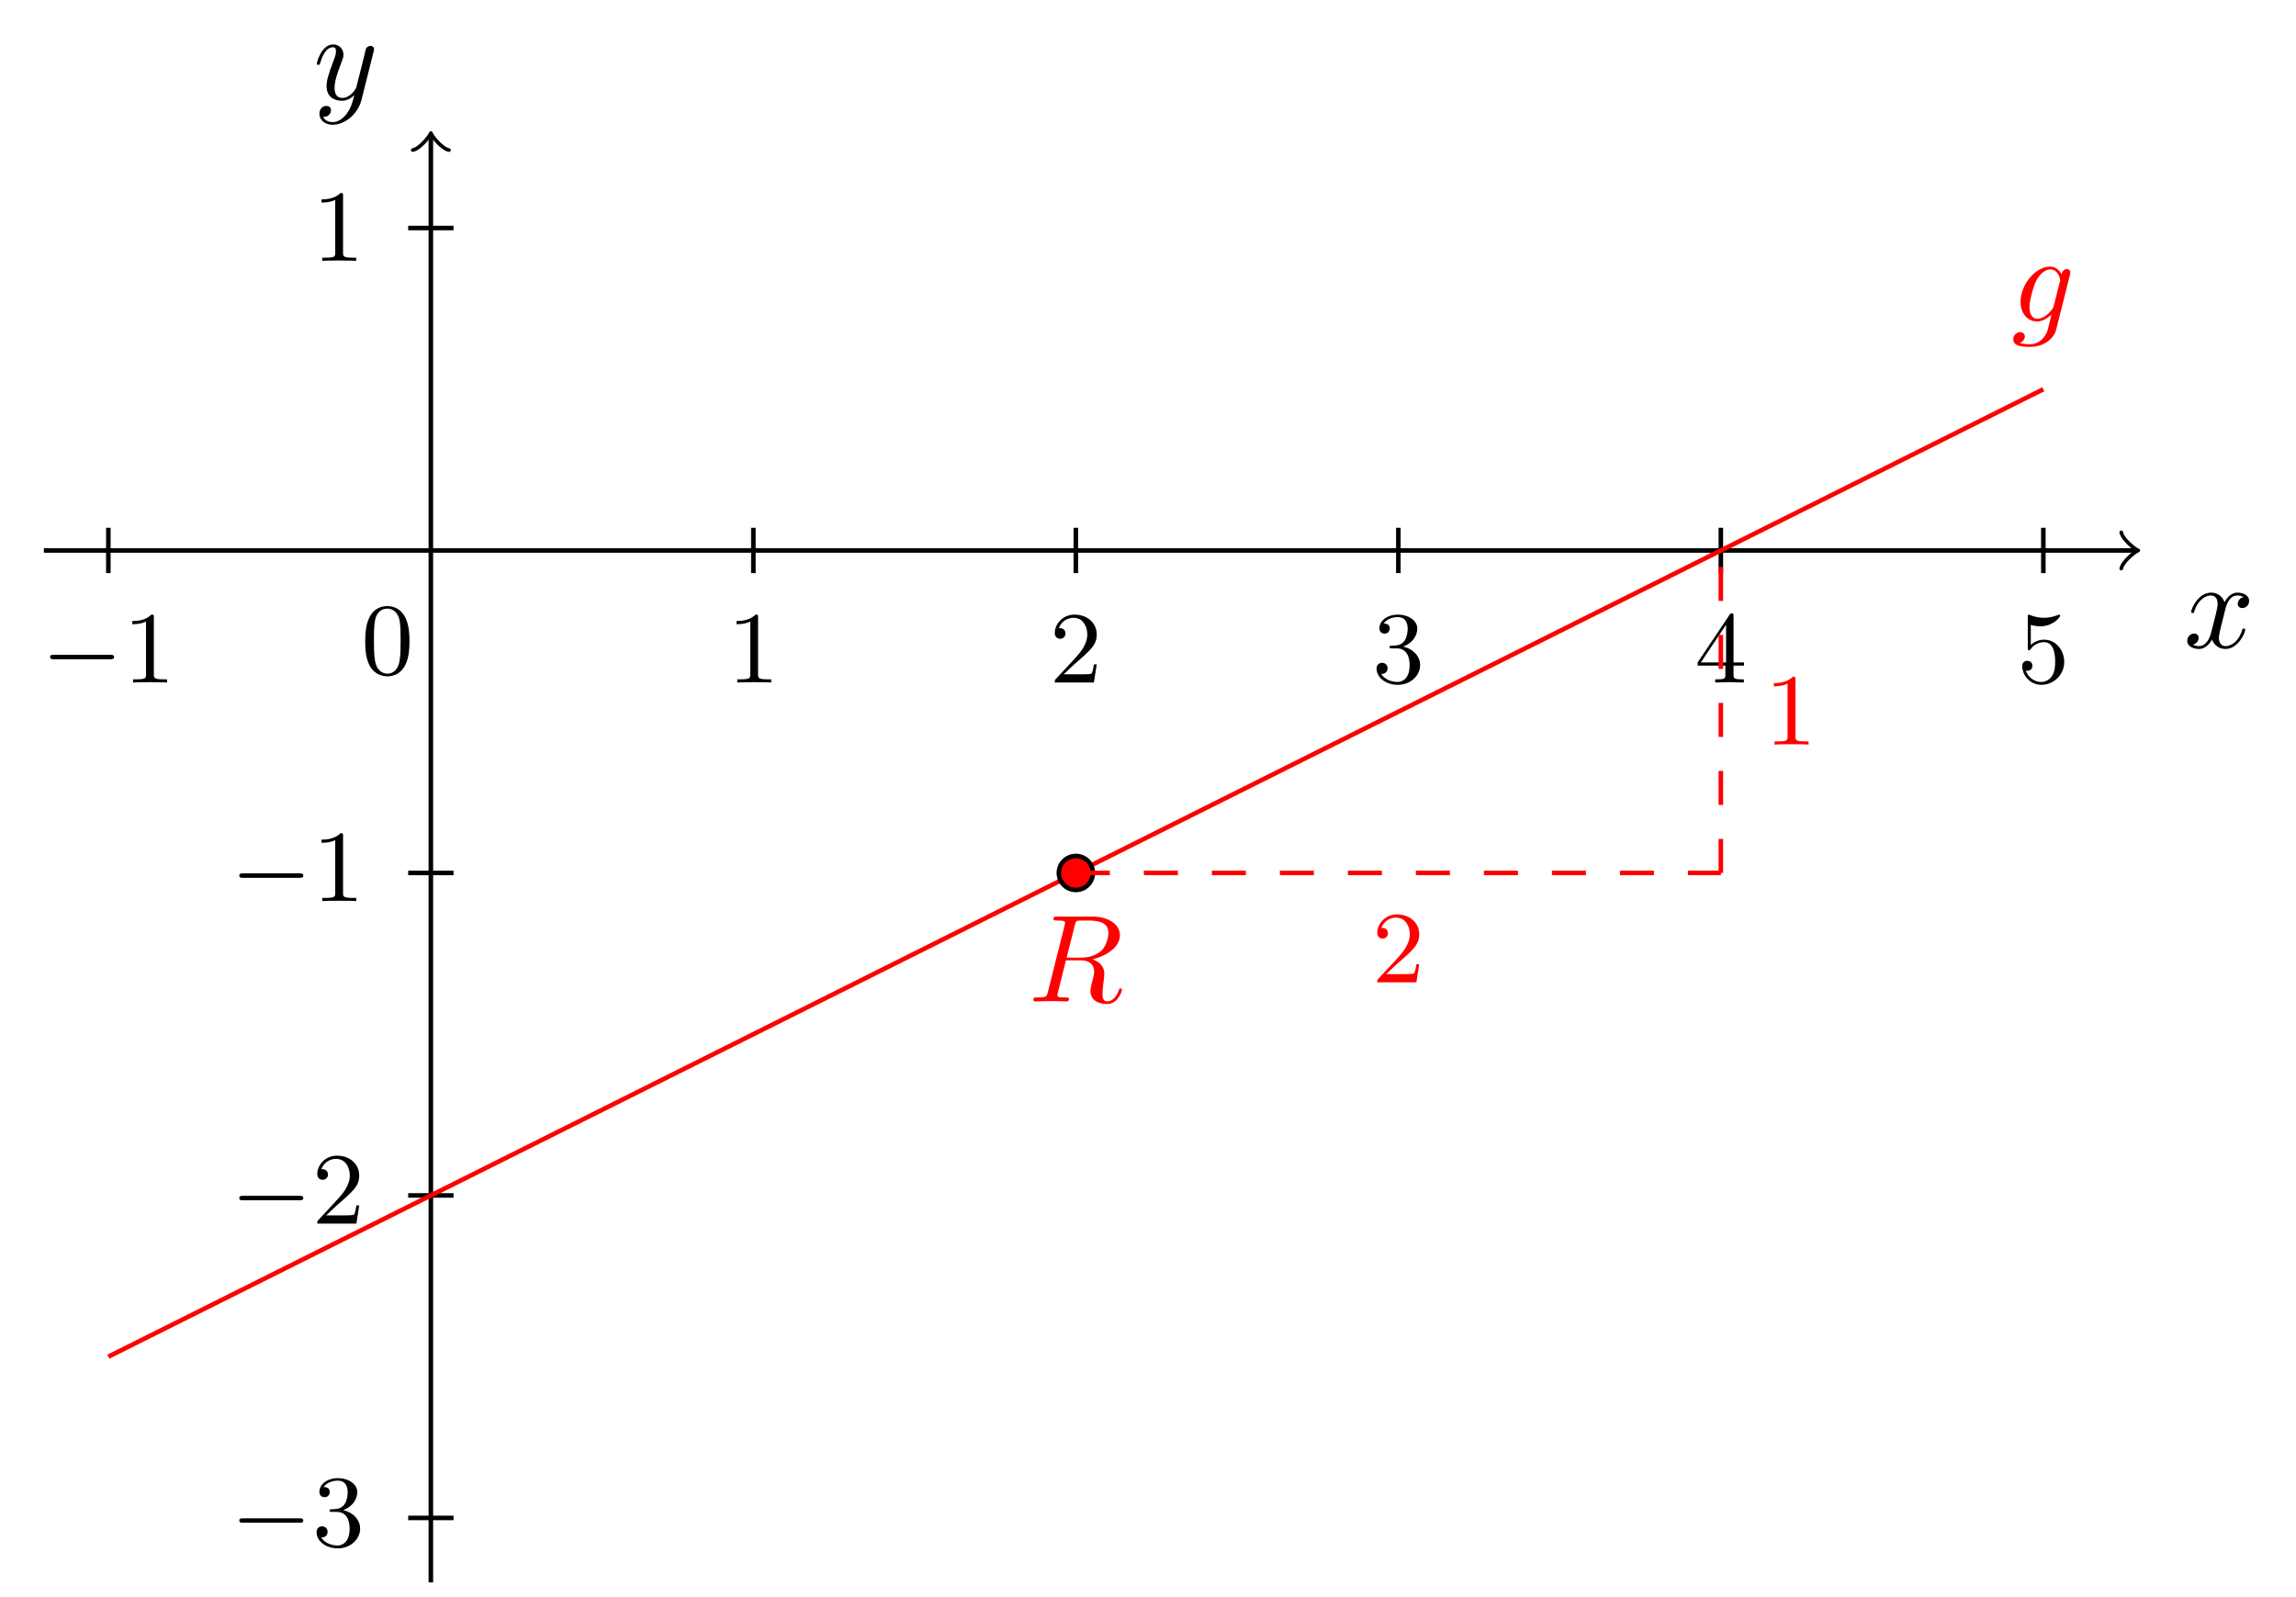
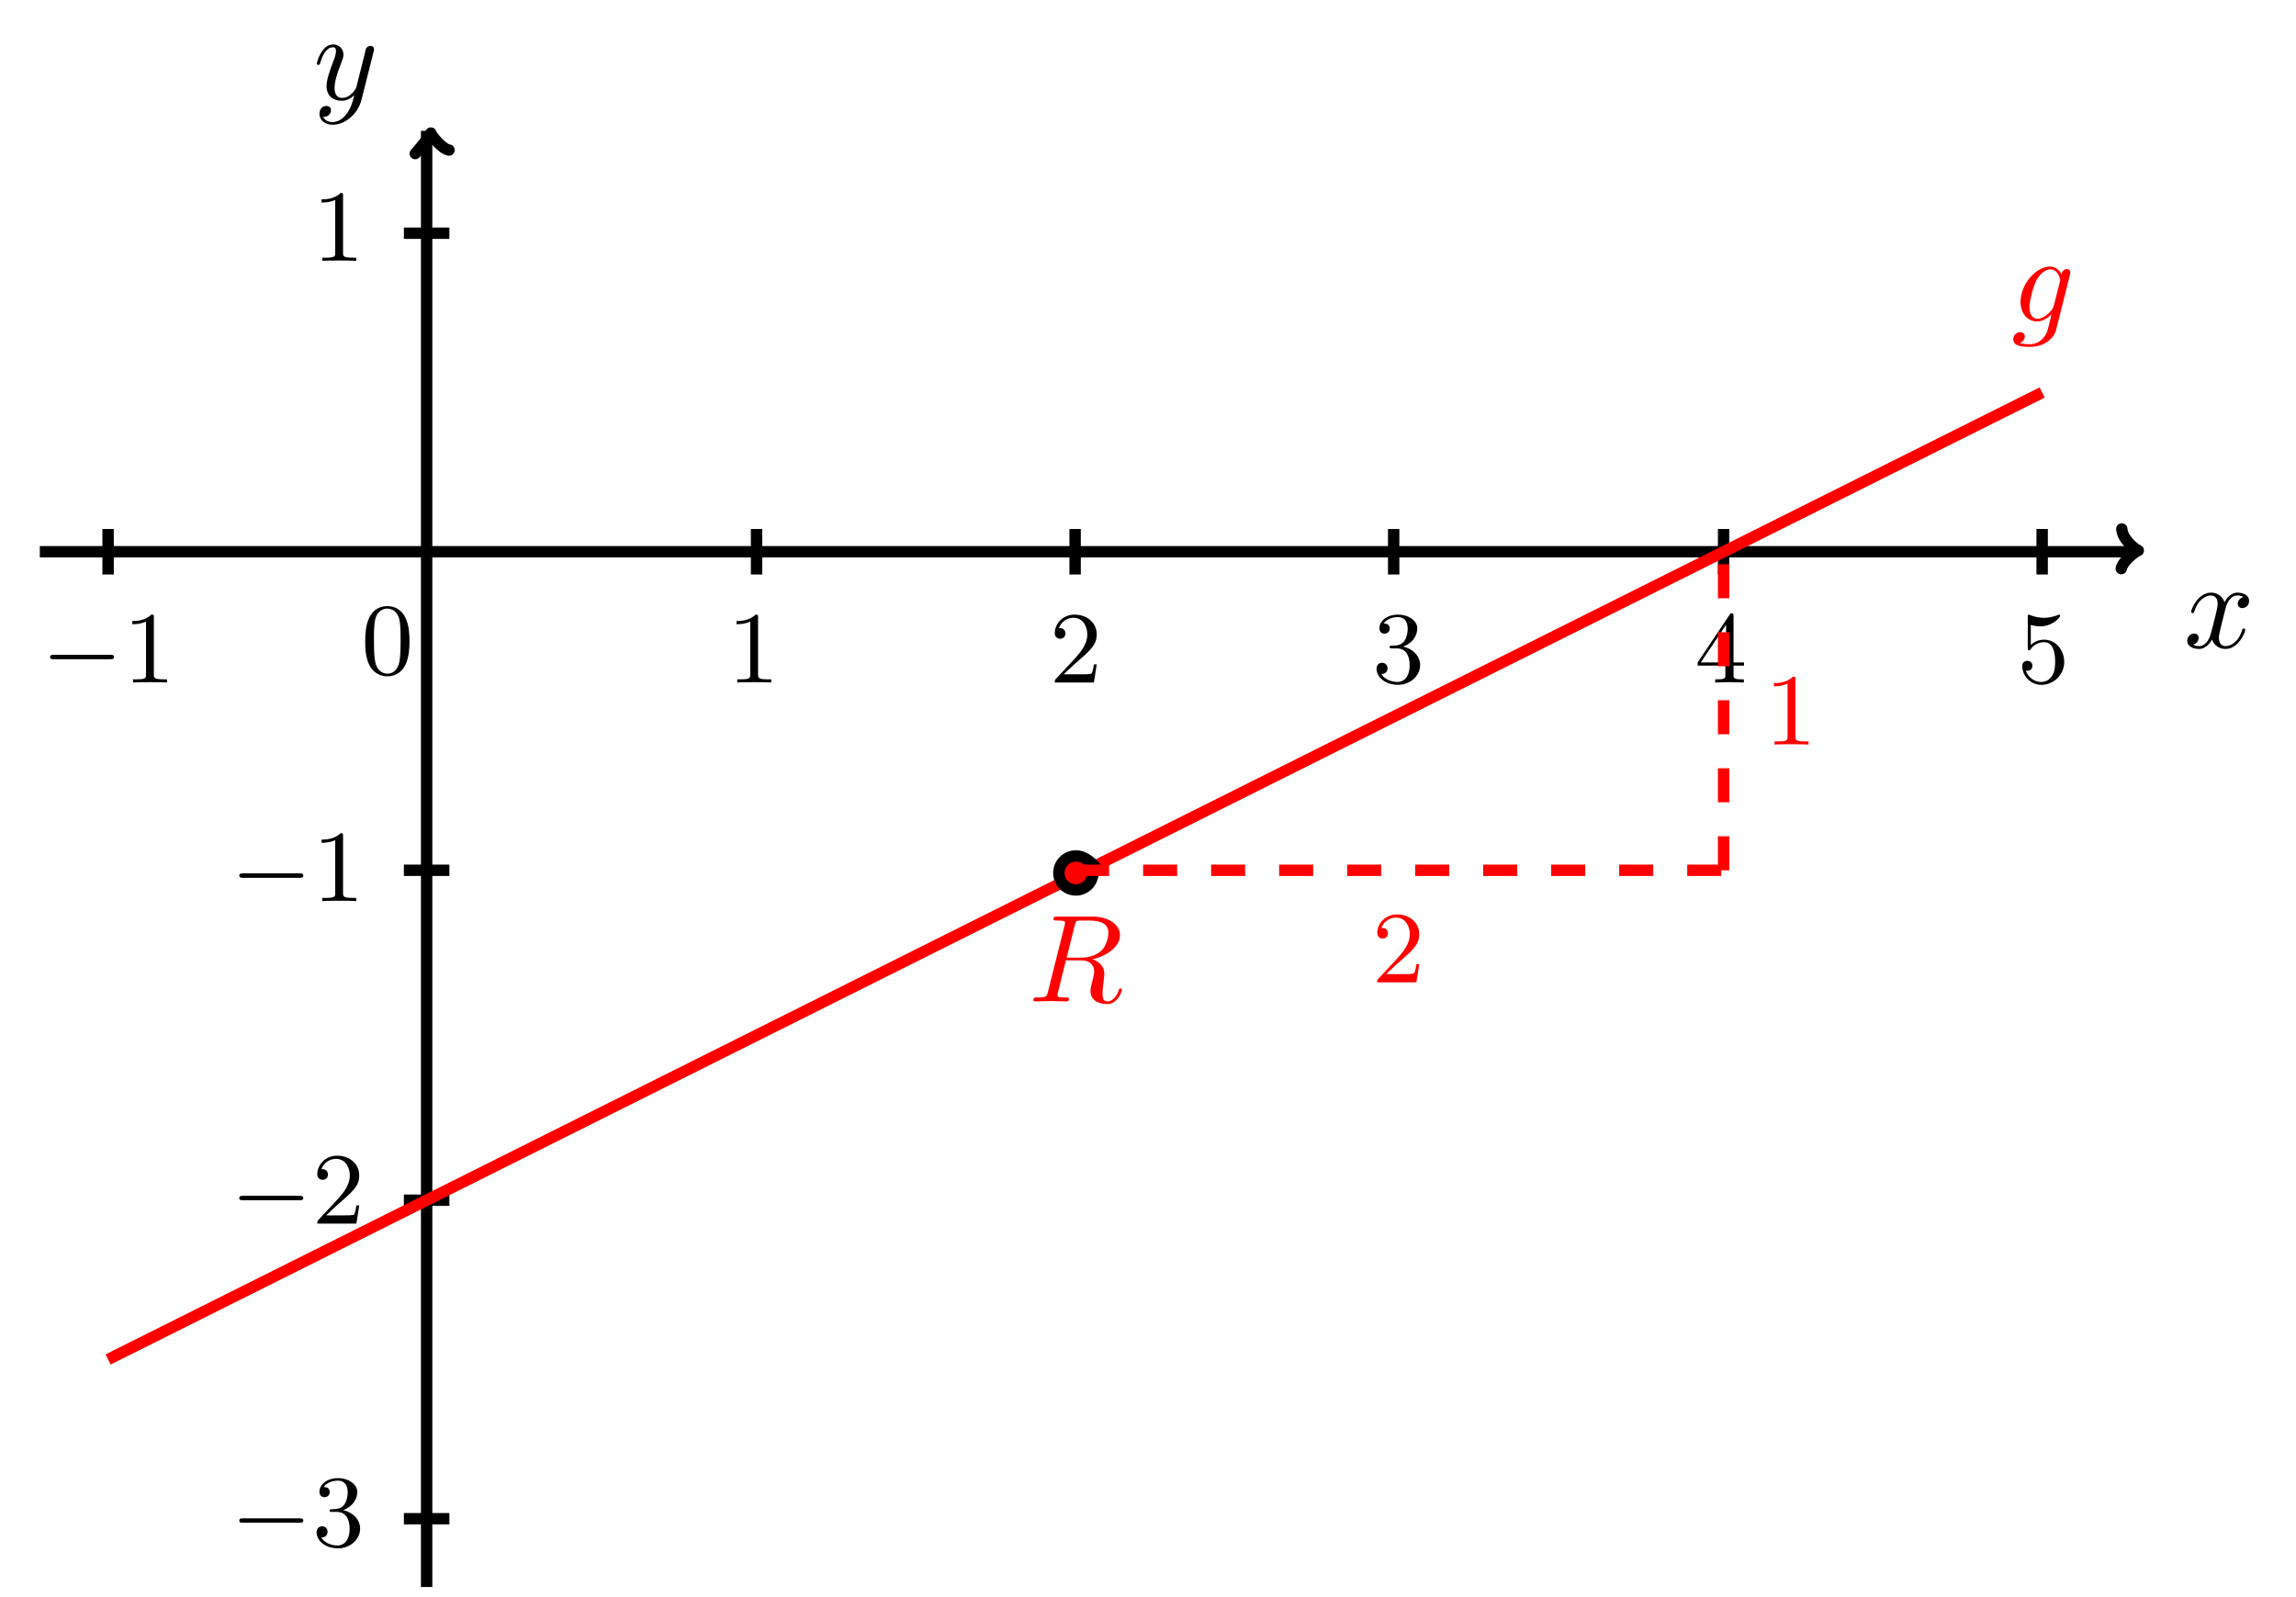
<svg xmlns="http://www.w3.org/2000/svg" xmlns:xlink="http://www.w3.org/1999/xlink" width="201.812pt" height="140.368pt" viewBox="0 0 201.812 140.368" version="1.1">
  <defs>
    <g>
      <symbol overflow="visible" id="glyph0-0">
-         <path style="stroke:none;" d="" />
-       </symbol>
-       <symbol overflow="visible" id="glyph0-1">
        <path style="stroke:none;" d="M 6.047 -2.047 C 6.219 -2.047 6.391 -2.047 6.391 -2.25 C 6.391 -2.438 6.203 -2.438 6.047 -2.438 L 1.109 -2.438 C 0.953 -2.438 0.766 -2.438 0.766 -2.25 C 0.766 -2.047 0.938 -2.047 1.109 -2.047 Z M 6.047 -2.047 " />
      </symbol>
      <symbol overflow="visible" id="glyph1-0">
-         <path style="stroke:none;" d="" />
+         <path style="stroke:none;" d="M 2.719 -5.734 C 2.719 -5.953 2.719 -5.969 2.5 -5.969 C 1.938 -5.406 1.109 -5.406 0.828 -5.406 L 0.828 -5.125 C 1 -5.125 1.547 -5.125 2.031 -5.359 L 2.031 -0.719 C 2.031 -0.391 2.016 -0.281 1.172 -0.281 L 0.891 -0.281 L 0.891 0 C 1.203 -0.031 2.016 -0.031 2.375 -0.031 C 2.75 -0.031 3.547 -0.031 3.875 0 L 3.875 -0.281 L 3.594 -0.281 C 2.75 -0.281 2.719 -0.391 2.719 -0.719 Z M 2.719 -5.734 " />
      </symbol>
      <symbol overflow="visible" id="glyph1-1">
-         <path style="stroke:none;" d="M 2.719 -5.734 C 2.719 -5.953 2.719 -5.969 2.5 -5.969 C 1.938 -5.406 1.109 -5.406 0.828 -5.406 L 0.828 -5.125 C 1 -5.125 1.547 -5.125 2.031 -5.359 L 2.031 -0.719 C 2.031 -0.391 2.016 -0.281 1.172 -0.281 L 0.891 -0.281 L 0.891 0 C 1.203 -0.031 2.016 -0.031 2.375 -0.031 C 2.75 -0.031 3.547 -0.031 3.875 0 L 3.875 -0.281 L 3.594 -0.281 C 2.75 -0.281 2.719 -0.391 2.719 -0.719 Z M 2.719 -5.734 " />
+         <path style="stroke:none;" d="M 4.141 -1.594 L 3.891 -1.594 C 3.875 -1.469 3.797 -0.938 3.688 -0.797 C 3.625 -0.719 3.016 -0.719 2.828 -0.719 L 1.234 -0.719 L 2.125 -1.562 C 3.594 -2.828 4.141 -3.312 4.141 -4.219 C 4.141 -5.25 3.297 -5.969 2.188 -5.969 C 1.156 -5.969 0.453 -5.156 0.453 -4.344 C 0.453 -3.891 0.844 -3.844 0.922 -3.844 C 1.125 -3.844 1.391 -3.984 1.391 -4.312 C 1.391 -4.578 1.203 -4.781 0.922 -4.781 C 0.875 -4.781 0.859 -4.781 0.812 -4.766 C 1.031 -5.406 1.609 -5.688 2.094 -5.688 C 3 -5.688 3.312 -4.844 3.312 -4.219 C 3.312 -3.312 2.625 -2.562 2.203 -2.094 L 0.562 -0.328 C 0.453 -0.219 0.453 -0.203 0.453 0 L 3.891 0 Z M 4.141 -1.594 " />
      </symbol>
      <symbol overflow="visible" id="glyph1-2">
-         <path style="stroke:none;" d="M 4.141 -1.594 L 3.891 -1.594 C 3.875 -1.469 3.797 -0.938 3.688 -0.797 C 3.625 -0.719 3.016 -0.719 2.828 -0.719 L 1.234 -0.719 L 2.125 -1.562 C 3.594 -2.828 4.141 -3.312 4.141 -4.219 C 4.141 -5.25 3.297 -5.969 2.188 -5.969 C 1.156 -5.969 0.453 -5.156 0.453 -4.344 C 0.453 -3.891 0.844 -3.844 0.922 -3.844 C 1.125 -3.844 1.391 -3.984 1.391 -4.312 C 1.391 -4.578 1.203 -4.781 0.922 -4.781 C 0.875 -4.781 0.859 -4.781 0.812 -4.766 C 1.031 -5.406 1.609 -5.688 2.094 -5.688 C 3 -5.688 3.312 -4.844 3.312 -4.219 C 3.312 -3.312 2.625 -2.562 2.203 -2.094 L 0.562 -0.328 C 0.453 -0.219 0.453 -0.203 0.453 0 L 3.891 0 Z M 4.141 -1.594 " />
+         <path style="stroke:none;" d="M 2.734 -3.156 C 3.562 -3.469 3.969 -4.125 3.969 -4.75 C 3.969 -5.438 3.203 -5.969 2.266 -5.969 C 1.344 -5.969 0.641 -5.438 0.641 -4.766 C 0.641 -4.469 0.828 -4.297 1.094 -4.297 C 1.359 -4.297 1.547 -4.484 1.547 -4.75 C 1.547 -5.062 1.328 -5.188 1.016 -5.188 C 1.25 -5.562 1.797 -5.75 2.25 -5.75 C 2.984 -5.75 3.125 -5.156 3.125 -4.734 C 3.125 -4.469 3.078 -4.031 2.859 -3.688 C 2.578 -3.297 2.266 -3.281 2 -3.25 C 1.781 -3.234 1.766 -3.234 1.688 -3.234 C 1.609 -3.234 1.531 -3.219 1.531 -3.125 C 1.531 -3 1.609 -3 1.766 -3 L 2.172 -3 C 2.953 -3 3.297 -2.375 3.297 -1.531 C 3.297 -0.375 2.688 -0.047 2.234 -0.047 C 2.062 -0.047 1.188 -0.094 0.797 -0.766 C 1.109 -0.719 1.359 -0.938 1.359 -1.25 C 1.359 -1.547 1.141 -1.734 0.875 -1.734 C 0.656 -1.734 0.391 -1.594 0.391 -1.219 C 0.391 -0.422 1.219 0.203 2.266 0.203 C 3.375 0.203 4.219 -0.609 4.219 -1.531 C 4.219 -2.312 3.594 -2.969 2.734 -3.156 Z M 2.734 -3.156 " />
      </symbol>
      <symbol overflow="visible" id="glyph1-3">
-         <path style="stroke:none;" d="M 2.734 -3.156 C 3.562 -3.469 3.969 -4.125 3.969 -4.75 C 3.969 -5.438 3.203 -5.969 2.266 -5.969 C 1.344 -5.969 0.641 -5.438 0.641 -4.766 C 0.641 -4.469 0.828 -4.297 1.094 -4.297 C 1.359 -4.297 1.547 -4.484 1.547 -4.75 C 1.547 -5.062 1.328 -5.188 1.016 -5.188 C 1.25 -5.562 1.797 -5.75 2.25 -5.75 C 2.984 -5.75 3.125 -5.156 3.125 -4.734 C 3.125 -4.469 3.078 -4.031 2.859 -3.688 C 2.578 -3.297 2.266 -3.281 2 -3.25 C 1.781 -3.234 1.766 -3.234 1.688 -3.234 C 1.609 -3.234 1.531 -3.219 1.531 -3.125 C 1.531 -3 1.609 -3 1.766 -3 L 2.172 -3 C 2.953 -3 3.297 -2.375 3.297 -1.531 C 3.297 -0.375 2.688 -0.047 2.234 -0.047 C 2.062 -0.047 1.188 -0.094 0.797 -0.766 C 1.109 -0.719 1.359 -0.938 1.359 -1.25 C 1.359 -1.547 1.141 -1.734 0.875 -1.734 C 0.656 -1.734 0.391 -1.594 0.391 -1.219 C 0.391 -0.422 1.219 0.203 2.266 0.203 C 3.375 0.203 4.219 -0.609 4.219 -1.531 C 4.219 -2.312 3.594 -2.969 2.734 -3.156 Z M 2.734 -3.156 " />
+         <path style="stroke:none;" d="M 0.266 -1.766 L 0.266 -1.484 L 2.703 -1.484 L 2.703 -0.703 C 2.703 -0.375 2.688 -0.281 2.016 -0.281 L 1.812 -0.281 L 1.812 0 C 2.375 -0.031 3 -0.031 3.062 -0.031 C 3.109 -0.031 3.766 -0.031 4.328 0 L 4.328 -0.281 L 4.125 -0.281 C 3.453 -0.281 3.422 -0.375 3.422 -0.703 L 3.422 -1.484 L 4.344 -1.484 L 4.344 -1.766 L 3.422 -1.766 L 3.422 -5.828 C 3.422 -6.016 3.422 -6.078 3.25 -6.078 C 3.141 -6.078 3.141 -6.062 3.062 -5.938 Z M 0.547 -1.766 L 2.766 -5.078 L 2.766 -1.766 Z M 0.547 -1.766 " />
      </symbol>
      <symbol overflow="visible" id="glyph1-4">
-         <path style="stroke:none;" d="M 0.266 -1.766 L 0.266 -1.484 L 2.703 -1.484 L 2.703 -0.703 C 2.703 -0.375 2.688 -0.281 2.016 -0.281 L 1.812 -0.281 L 1.812 0 C 2.375 -0.031 3 -0.031 3.062 -0.031 C 3.109 -0.031 3.766 -0.031 4.328 0 L 4.328 -0.281 L 4.125 -0.281 C 3.453 -0.281 3.422 -0.375 3.422 -0.703 L 3.422 -1.484 L 4.344 -1.484 L 4.344 -1.766 L 3.422 -1.766 L 3.422 -5.828 C 3.422 -6.016 3.422 -6.078 3.25 -6.078 C 3.141 -6.078 3.141 -6.062 3.062 -5.938 Z M 0.547 -1.766 L 2.766 -5.078 L 2.766 -1.766 Z M 0.547 -1.766 " />
+         <path style="stroke:none;" d="M 0.938 -3.094 C 0.938 -2.938 0.938 -2.828 1.062 -2.828 C 1.125 -2.828 1.156 -2.875 1.203 -2.953 C 1.484 -3.328 1.906 -3.547 2.375 -3.547 C 3.344 -3.547 3.344 -2.156 3.344 -1.844 C 3.344 -1.562 3.344 -1 3.078 -0.594 C 2.844 -0.219 2.469 -0.047 2.109 -0.047 C 1.594 -0.047 0.984 -0.391 0.766 -1.047 C 0.781 -1.047 0.828 -1.031 0.891 -1.031 C 1.078 -1.031 1.344 -1.141 1.344 -1.469 C 1.344 -1.75 1.141 -1.906 0.891 -1.906 C 0.703 -1.906 0.453 -1.797 0.453 -1.438 C 0.453 -0.625 1.141 0.203 2.141 0.203 C 3.219 0.203 4.141 -0.688 4.141 -1.797 C 4.141 -2.875 3.375 -3.766 2.391 -3.766 C 1.969 -3.766 1.531 -3.625 1.203 -3.297 L 1.203 -5.062 C 1.484 -4.984 1.766 -4.938 2.031 -4.938 C 3.141 -4.938 3.781 -5.734 3.781 -5.859 C 3.781 -5.938 3.734 -5.969 3.688 -5.969 C 3.672 -5.969 3.656 -5.969 3.562 -5.922 C 3.141 -5.766 2.734 -5.688 2.359 -5.688 C 1.969 -5.688 1.562 -5.766 1.156 -5.922 C 1.062 -5.969 1.047 -5.969 1.047 -5.969 C 0.938 -5.969 0.938 -5.891 0.938 -5.734 Z M 0.938 -3.094 " />
      </symbol>
      <symbol overflow="visible" id="glyph1-5">
-         <path style="stroke:none;" d="M 0.938 -3.094 C 0.938 -2.938 0.938 -2.828 1.062 -2.828 C 1.125 -2.828 1.156 -2.875 1.203 -2.953 C 1.484 -3.328 1.906 -3.547 2.375 -3.547 C 3.344 -3.547 3.344 -2.156 3.344 -1.844 C 3.344 -1.562 3.344 -1 3.078 -0.594 C 2.844 -0.219 2.469 -0.047 2.109 -0.047 C 1.594 -0.047 0.984 -0.391 0.766 -1.047 C 0.781 -1.047 0.828 -1.031 0.891 -1.031 C 1.078 -1.031 1.344 -1.141 1.344 -1.469 C 1.344 -1.75 1.141 -1.906 0.891 -1.906 C 0.703 -1.906 0.453 -1.797 0.453 -1.438 C 0.453 -0.625 1.141 0.203 2.141 0.203 C 3.219 0.203 4.141 -0.688 4.141 -1.797 C 4.141 -2.875 3.375 -3.766 2.391 -3.766 C 1.969 -3.766 1.531 -3.625 1.203 -3.297 L 1.203 -5.062 C 1.484 -4.984 1.766 -4.938 2.031 -4.938 C 3.141 -4.938 3.781 -5.734 3.781 -5.859 C 3.781 -5.938 3.734 -5.969 3.688 -5.969 C 3.672 -5.969 3.656 -5.969 3.562 -5.922 C 3.141 -5.766 2.734 -5.688 2.359 -5.688 C 1.969 -5.688 1.562 -5.766 1.156 -5.922 C 1.062 -5.969 1.047 -5.969 1.047 -5.969 C 0.938 -5.969 0.938 -5.891 0.938 -5.734 Z M 0.938 -3.094 " />
-       </symbol>
-       <symbol overflow="visible" id="glyph1-6">
        <path style="stroke:none;" d="M 4.25 -2.875 C 4.25 -3.469 4.219 -4.25 3.906 -4.922 C 3.5 -5.766 2.828 -5.969 2.312 -5.969 C 1.766 -5.969 1.078 -5.766 0.688 -4.891 C 0.406 -4.281 0.359 -3.547 0.359 -2.875 C 0.359 -2.281 0.375 -1.422 0.766 -0.703 C 1.188 0.047 1.891 0.203 2.297 0.203 C 2.875 0.203 3.547 -0.047 3.922 -0.875 C 4.188 -1.484 4.25 -2.156 4.25 -2.875 Z M 2.312 -0.031 C 2.031 -0.031 1.391 -0.156 1.219 -1.172 C 1.125 -1.688 1.125 -2.469 1.125 -2.984 C 1.125 -3.594 1.125 -4.297 1.234 -4.797 C 1.422 -5.594 1.984 -5.75 2.297 -5.75 C 2.641 -5.75 3.203 -5.562 3.375 -4.734 C 3.469 -4.25 3.469 -3.547 3.469 -2.984 C 3.469 -2.422 3.469 -1.672 3.375 -1.141 C 3.188 -0.109 2.531 -0.031 2.312 -0.031 Z M 2.312 -0.031 " />
      </symbol>
      <symbol overflow="visible" id="glyph2-0">
-         <path style="stroke:none;" d="" />
+         <path style="stroke:none;" d="M 3.641 -3.297 C 3.703 -3.578 3.953 -4.578 4.719 -4.578 C 4.781 -4.578 5.031 -4.578 5.266 -4.438 C 4.969 -4.391 4.75 -4.109 4.75 -3.844 C 4.75 -3.672 4.859 -3.469 5.156 -3.469 C 5.406 -3.469 5.75 -3.672 5.75 -4.094 C 5.75 -4.672 5.109 -4.828 4.734 -4.828 C 4.094 -4.828 3.719 -4.25 3.594 -3.984 C 3.312 -4.719 2.719 -4.828 2.406 -4.828 C 1.281 -4.828 0.656 -3.406 0.656 -3.141 C 0.656 -3.031 0.766 -3.031 0.781 -3.031 C 0.875 -3.031 0.906 -3.047 0.922 -3.156 C 1.297 -4.312 2.016 -4.578 2.391 -4.578 C 2.594 -4.578 2.984 -4.484 2.984 -3.844 C 2.984 -3.516 2.797 -2.781 2.391 -1.25 C 2.219 -0.578 1.828 -0.125 1.359 -0.125 C 1.281 -0.125 1.031 -0.125 0.812 -0.266 C 1.078 -0.312 1.312 -0.547 1.312 -0.844 C 1.312 -1.141 1.078 -1.234 0.922 -1.234 C 0.594 -1.234 0.312 -0.953 0.312 -0.594 C 0.312 -0.094 0.859 0.125 1.344 0.125 C 2.062 0.125 2.453 -0.641 2.484 -0.703 C 2.625 -0.312 3.016 0.125 3.672 0.125 C 4.781 0.125 5.406 -1.281 5.406 -1.562 C 5.406 -1.672 5.312 -1.672 5.281 -1.672 C 5.188 -1.672 5.156 -1.625 5.141 -1.547 C 4.781 -0.375 4.031 -0.125 3.688 -0.125 C 3.266 -0.125 3.094 -0.469 3.094 -0.844 C 3.094 -1.078 3.156 -1.312 3.266 -1.797 Z M 3.641 -3.297 " />
      </symbol>
      <symbol overflow="visible" id="glyph2-1">
-         <path style="stroke:none;" d="M 3.641 -3.297 C 3.703 -3.578 3.953 -4.578 4.719 -4.578 C 4.781 -4.578 5.031 -4.578 5.266 -4.438 C 4.969 -4.391 4.75 -4.109 4.75 -3.844 C 4.75 -3.672 4.859 -3.469 5.156 -3.469 C 5.406 -3.469 5.75 -3.672 5.75 -4.094 C 5.75 -4.672 5.109 -4.828 4.734 -4.828 C 4.094 -4.828 3.719 -4.25 3.594 -3.984 C 3.312 -4.719 2.719 -4.828 2.406 -4.828 C 1.281 -4.828 0.656 -3.406 0.656 -3.141 C 0.656 -3.031 0.766 -3.031 0.781 -3.031 C 0.875 -3.031 0.906 -3.047 0.922 -3.156 C 1.297 -4.312 2.016 -4.578 2.391 -4.578 C 2.594 -4.578 2.984 -4.484 2.984 -3.844 C 2.984 -3.516 2.797 -2.781 2.391 -1.25 C 2.219 -0.578 1.828 -0.125 1.359 -0.125 C 1.281 -0.125 1.031 -0.125 0.812 -0.266 C 1.078 -0.312 1.312 -0.547 1.312 -0.844 C 1.312 -1.141 1.078 -1.234 0.922 -1.234 C 0.594 -1.234 0.312 -0.953 0.312 -0.594 C 0.312 -0.094 0.859 0.125 1.344 0.125 C 2.062 0.125 2.453 -0.641 2.484 -0.703 C 2.625 -0.312 3.016 0.125 3.672 0.125 C 4.781 0.125 5.406 -1.281 5.406 -1.562 C 5.406 -1.672 5.312 -1.672 5.281 -1.672 C 5.188 -1.672 5.156 -1.625 5.141 -1.547 C 4.781 -0.375 4.031 -0.125 3.688 -0.125 C 3.266 -0.125 3.094 -0.469 3.094 -0.844 C 3.094 -1.078 3.156 -1.312 3.266 -1.797 Z M 3.641 -3.297 " />
+         <path style="stroke:none;" d="M 5.297 -4.156 C 5.344 -4.312 5.344 -4.328 5.344 -4.406 C 5.344 -4.609 5.188 -4.703 5.031 -4.703 C 4.922 -4.703 4.75 -4.641 4.641 -4.469 C 4.625 -4.422 4.531 -4.078 4.5 -3.875 C 4.422 -3.594 4.344 -3.297 4.281 -3.016 L 3.781 -1.047 C 3.734 -0.891 3.266 -0.125 2.547 -0.125 C 2 -0.125 1.875 -0.594 1.875 -1 C 1.875 -1.5 2.062 -2.188 2.438 -3.141 C 2.609 -3.594 2.656 -3.703 2.656 -3.922 C 2.656 -4.422 2.297 -4.828 1.75 -4.828 C 0.719 -4.828 0.312 -3.234 0.312 -3.141 C 0.312 -3.031 0.422 -3.031 0.453 -3.031 C 0.562 -3.031 0.562 -3.047 0.625 -3.234 C 0.922 -4.25 1.359 -4.578 1.719 -4.578 C 1.812 -4.578 2 -4.578 2 -4.234 C 2 -3.953 1.891 -3.672 1.812 -3.469 C 1.375 -2.312 1.172 -1.688 1.172 -1.172 C 1.172 -0.203 1.859 0.125 2.516 0.125 C 2.938 0.125 3.297 -0.062 3.609 -0.375 C 3.469 0.203 3.344 0.734 2.906 1.312 C 2.625 1.672 2.203 2 1.703 2 C 1.547 2 1.062 1.969 0.875 1.531 C 1.047 1.531 1.188 1.531 1.344 1.406 C 1.453 1.312 1.562 1.172 1.562 0.953 C 1.562 0.625 1.266 0.578 1.156 0.578 C 0.906 0.578 0.547 0.75 0.547 1.281 C 0.547 1.828 1.031 2.234 1.703 2.234 C 2.828 2.234 3.953 1.25 4.25 0.016 Z M 5.297 -4.156 " />
      </symbol>
      <symbol overflow="visible" id="glyph2-2">
-         <path style="stroke:none;" d="M 5.297 -4.156 C 5.344 -4.312 5.344 -4.328 5.344 -4.406 C 5.344 -4.609 5.188 -4.703 5.031 -4.703 C 4.922 -4.703 4.75 -4.641 4.641 -4.469 C 4.625 -4.422 4.531 -4.078 4.5 -3.875 C 4.422 -3.594 4.344 -3.297 4.281 -3.016 L 3.781 -1.047 C 3.734 -0.891 3.266 -0.125 2.547 -0.125 C 2 -0.125 1.875 -0.594 1.875 -1 C 1.875 -1.5 2.062 -2.188 2.438 -3.141 C 2.609 -3.594 2.656 -3.703 2.656 -3.922 C 2.656 -4.422 2.297 -4.828 1.75 -4.828 C 0.719 -4.828 0.312 -3.234 0.312 -3.141 C 0.312 -3.031 0.422 -3.031 0.453 -3.031 C 0.562 -3.031 0.562 -3.047 0.625 -3.234 C 0.922 -4.25 1.359 -4.578 1.719 -4.578 C 1.812 -4.578 2 -4.578 2 -4.234 C 2 -3.953 1.891 -3.672 1.812 -3.469 C 1.375 -2.312 1.172 -1.688 1.172 -1.172 C 1.172 -0.203 1.859 0.125 2.516 0.125 C 2.938 0.125 3.297 -0.062 3.609 -0.375 C 3.469 0.203 3.344 0.734 2.906 1.312 C 2.625 1.672 2.203 2 1.703 2 C 1.547 2 1.062 1.969 0.875 1.531 C 1.047 1.531 1.188 1.531 1.344 1.406 C 1.453 1.312 1.562 1.172 1.562 0.953 C 1.562 0.625 1.266 0.578 1.156 0.578 C 0.906 0.578 0.547 0.75 0.547 1.281 C 0.547 1.828 1.031 2.234 1.703 2.234 C 2.828 2.234 3.953 1.25 4.25 0.016 Z M 5.297 -4.156 " />
+         <path style="stroke:none;" d="M 5.141 -4.109 C 5.141 -4.172 5.172 -4.234 5.172 -4.312 C 5.172 -4.5 5.031 -4.609 4.859 -4.609 C 4.75 -4.609 4.453 -4.531 4.406 -4.141 C 4.203 -4.531 3.828 -4.828 3.391 -4.828 C 2.156 -4.828 0.797 -3.297 0.797 -1.719 C 0.797 -0.641 1.469 0 2.25 0 C 2.891 0 3.406 -0.516 3.516 -0.625 C 3.297 0.344 3.156 0.797 3.156 0.812 C 3.125 0.922 2.75 2 1.594 2 C 1.391 2 1.031 1.984 0.719 1.891 C 1.047 1.781 1.172 1.5 1.172 1.312 C 1.172 1.141 1.047 0.938 0.75 0.938 C 0.516 0.938 0.156 1.141 0.156 1.578 C 0.156 2.016 0.562 2.234 1.609 2.234 C 2.984 2.234 3.766 1.391 3.922 0.734 Z M 3.719 -1.391 C 3.656 -1.109 3.406 -0.844 3.156 -0.625 C 2.938 -0.438 2.594 -0.234 2.281 -0.234 C 1.734 -0.234 1.578 -0.812 1.578 -1.25 C 1.578 -1.766 1.891 -3.047 2.188 -3.609 C 2.469 -4.141 2.938 -4.578 3.406 -4.578 C 4.125 -4.578 4.281 -3.703 4.281 -3.641 C 4.281 -3.594 4.25 -3.516 4.25 -3.484 Z M 3.719 -1.391 " />
      </symbol>
      <symbol overflow="visible" id="glyph2-3">
-         <path style="stroke:none;" d="M 5.141 -4.109 C 5.141 -4.172 5.172 -4.234 5.172 -4.312 C 5.172 -4.5 5.031 -4.609 4.859 -4.609 C 4.75 -4.609 4.453 -4.531 4.406 -4.141 C 4.203 -4.531 3.828 -4.828 3.391 -4.828 C 2.156 -4.828 0.797 -3.297 0.797 -1.719 C 0.797 -0.641 1.469 0 2.25 0 C 2.891 0 3.406 -0.516 3.516 -0.625 C 3.297 0.344 3.156 0.797 3.156 0.812 C 3.125 0.922 2.75 2 1.594 2 C 1.391 2 1.031 1.984 0.719 1.891 C 1.047 1.781 1.172 1.5 1.172 1.312 C 1.172 1.141 1.047 0.938 0.75 0.938 C 0.516 0.938 0.156 1.141 0.156 1.578 C 0.156 2.016 0.562 2.234 1.609 2.234 C 2.984 2.234 3.766 1.391 3.922 0.734 Z M 3.719 -1.391 C 3.656 -1.109 3.406 -0.844 3.156 -0.625 C 2.938 -0.438 2.594 -0.234 2.281 -0.234 C 1.734 -0.234 1.578 -0.812 1.578 -1.25 C 1.578 -1.766 1.891 -3.047 2.188 -3.609 C 2.469 -4.141 2.938 -4.578 3.406 -4.578 C 4.125 -4.578 4.281 -3.703 4.281 -3.641 C 4.281 -3.594 4.25 -3.516 4.25 -3.484 Z M 3.719 -1.391 " />
-       </symbol>
-       <symbol overflow="visible" id="glyph2-4">
        <path style="stroke:none;" d="M 4.094 -6.703 C 4.156 -6.953 4.188 -7.062 4.391 -7.094 C 4.5 -7.109 4.844 -7.109 5.062 -7.109 C 5.828 -7.109 7.047 -7.109 7.047 -6.031 C 7.047 -5.656 6.875 -4.906 6.453 -4.484 C 6.156 -4.203 5.578 -3.844 4.609 -3.844 L 3.375 -3.844 Z M 5.656 -3.703 C 6.766 -3.953 8.062 -4.719 8.062 -5.812 C 8.062 -6.75 7.078 -7.453 5.656 -7.453 L 2.547 -7.453 C 2.328 -7.453 2.219 -7.453 2.219 -7.234 C 2.219 -7.109 2.328 -7.109 2.531 -7.109 C 2.547 -7.109 2.766 -7.109 2.938 -7.094 C 3.141 -7.062 3.234 -7.062 3.234 -6.922 C 3.234 -6.875 3.234 -6.844 3.203 -6.703 L 1.734 -0.844 C 1.625 -0.422 1.609 -0.344 0.734 -0.344 C 0.547 -0.344 0.453 -0.344 0.453 -0.125 C 0.453 0 0.578 0 0.594 0 C 0.906 0 1.672 -0.031 1.969 -0.031 C 2.281 -0.031 3.047 0 3.359 0 C 3.453 0 3.578 0 3.578 -0.219 C 3.578 -0.344 3.484 -0.344 3.266 -0.344 C 2.875 -0.344 2.562 -0.344 2.562 -0.531 C 2.562 -0.594 2.578 -0.656 2.594 -0.719 L 3.312 -3.609 L 4.609 -3.609 C 5.609 -3.609 5.797 -3 5.797 -2.625 C 5.797 -2.453 5.719 -2.109 5.656 -1.859 C 5.578 -1.562 5.469 -1.156 5.469 -0.938 C 5.469 0.234 6.781 0.234 6.922 0.234 C 7.859 0.234 8.234 -0.859 8.234 -1.016 C 8.234 -1.141 8.109 -1.141 8.109 -1.141 C 8 -1.141 7.984 -1.062 7.969 -1 C 7.688 -0.188 7.219 0 6.969 0 C 6.609 0 6.531 -0.234 6.531 -0.672 C 6.531 -1 6.594 -1.562 6.641 -1.906 C 6.656 -2.062 6.688 -2.266 6.688 -2.422 C 6.688 -3.266 5.953 -3.594 5.656 -3.703 Z M 5.656 -3.703 " />
      </symbol>
    </g>
  </defs>
  <g id="surface1">
-     <path style="fill:none;stroke-width:0.399;stroke-linecap:butt;stroke-linejoin:miter;stroke:rgb(0%,0%,0%);stroke-opacity:1;stroke-miterlimit:10;" d="M -34.015 0.001 L 149.778 0.001 " transform="matrix(1,0,0,-1,37.87,48.388)" />
-     <path style="fill:none;stroke-width:0.319;stroke-linecap:round;stroke-linejoin:round;stroke:rgb(0%,0%,0%);stroke-opacity:1;stroke-miterlimit:10;" d="M -1.197 1.595 C -1.095 0.997 -0.001 0.099 0.299 0.001 C -0.001 -0.1 -1.095 -0.995 -1.197 -1.592 " transform="matrix(1,0,0,-1,187.6499,48.388)" />
-     <path style="fill:none;stroke-width:0.399;stroke-linecap:butt;stroke-linejoin:miter;stroke:rgb(0%,0%,0%);stroke-opacity:1;stroke-miterlimit:10;" d="M -28.347 1.993 L -28.347 -1.991 " transform="matrix(1,0,0,-1,37.87,48.388)" />
+     <path style="fill:none;stroke-width:1;stroke-linecap:butt;stroke-linejoin:miter;stroke:rgb(0%,0%,0%);stroke-opacity:1;stroke-miterlimit:10;" d="M -34.37 -0.112 L 149.63 -0.112 " transform="matrix(1,0,0,-1,37.87,48.388)" />
+     <path style="fill:none;stroke-width:1;stroke-linecap:round;stroke-linejoin:round;stroke:rgb(0%,0%,0%);stroke-opacity:1;stroke-miterlimit:10;" d="M -1.15 1.888 C -1.095 0.997 -0.001 0.099 0.299 0.001 C -0.001 -0.1 -1.095 -0.995 -1.197 -1.592 " transform="matrix(1,0,0,-1,187.6499,48.388)" />
+     <path style="fill:none;stroke-width:1;stroke-linecap:butt;stroke-linejoin:miter;stroke:rgb(0%,0%,0%);stroke-opacity:1;stroke-miterlimit:10;" d="M -28.37 1.888 L -28.37 -2.112 " transform="matrix(1,0,0,-1,37.87,48.388)" />
    <g style="fill:rgb(0%,0%,0%);fill-opacity:1;">
-       <use xlink:href="#glyph0-1" x="3.636" y="59.995" />
+       <use xlink:href="#glyph0-0" x="3.636" y="59.995" />
    </g>
    <g style="fill:rgb(0%,0%,0%);fill-opacity:1;">
-       <use xlink:href="#glyph1-1" x="10.804" y="59.995" />
+       <use xlink:href="#glyph1-0" x="10.804" y="59.995" />
    </g>
-     <path style="fill:none;stroke-width:0.399;stroke-linecap:butt;stroke-linejoin:miter;stroke:rgb(0%,0%,0%);stroke-opacity:1;stroke-miterlimit:10;" d="M 28.349 1.993 L 28.349 -1.991 " transform="matrix(1,0,0,-1,37.87,48.388)" />
+     <path style="fill:none;stroke-width:1;stroke-linecap:butt;stroke-linejoin:miter;stroke:rgb(0%,0%,0%);stroke-opacity:1;stroke-miterlimit:10;" d="M 28.63 1.888 L 28.63 -2.112 " transform="matrix(1,0,0,-1,37.87,48.388)" />
    <g style="fill:rgb(0%,0%,0%);fill-opacity:1;">
-       <use xlink:href="#glyph1-1" x="63.913" y="59.995" />
+       <use xlink:href="#glyph1-0" x="63.913" y="59.995" />
    </g>
-     <path style="fill:none;stroke-width:0.399;stroke-linecap:butt;stroke-linejoin:miter;stroke:rgb(0%,0%,0%);stroke-opacity:1;stroke-miterlimit:10;" d="M 56.693 1.993 L 56.693 -1.991 " transform="matrix(1,0,0,-1,37.87,48.388)" />
+     <path style="fill:none;stroke-width:1;stroke-linecap:butt;stroke-linejoin:miter;stroke:rgb(0%,0%,0%);stroke-opacity:1;stroke-miterlimit:10;" d="M 56.63 1.888 L 56.63 -2.112 " transform="matrix(1,0,0,-1,37.87,48.388)" />
    <g style="fill:rgb(0%,0%,0%);fill-opacity:1;">
-       <use xlink:href="#glyph1-2" x="92.259" y="59.995" />
+       <use xlink:href="#glyph1-1" x="92.259" y="59.995" />
    </g>
-     <path style="fill:none;stroke-width:0.399;stroke-linecap:butt;stroke-linejoin:miter;stroke:rgb(0%,0%,0%);stroke-opacity:1;stroke-miterlimit:10;" d="M 85.04 1.993 L 85.04 -1.991 " transform="matrix(1,0,0,-1,37.87,48.388)" />
+     <path style="fill:none;stroke-width:1;stroke-linecap:butt;stroke-linejoin:miter;stroke:rgb(0%,0%,0%);stroke-opacity:1;stroke-miterlimit:10;" d="M 84.63 1.888 L 84.63 -2.112 " transform="matrix(1,0,0,-1,37.87,48.388)" />
    <g style="fill:rgb(0%,0%,0%);fill-opacity:1;">
-       <use xlink:href="#glyph1-3" x="120.606" y="59.995" />
+       <use xlink:href="#glyph1-2" x="120.606" y="59.995" />
    </g>
-     <path style="fill:none;stroke-width:0.399;stroke-linecap:butt;stroke-linejoin:miter;stroke:rgb(0%,0%,0%);stroke-opacity:1;stroke-miterlimit:10;" d="M 113.388 1.993 L 113.388 -1.991 " transform="matrix(1,0,0,-1,37.87,48.388)" />
+     <path style="fill:none;stroke-width:1;stroke-linecap:butt;stroke-linejoin:miter;stroke:rgb(0%,0%,0%);stroke-opacity:1;stroke-miterlimit:10;" d="M 113.63 1.888 L 113.63 -2.112 " transform="matrix(1,0,0,-1,37.87,48.388)" />
    <g style="fill:rgb(0%,0%,0%);fill-opacity:1;">
-       <use xlink:href="#glyph1-4" x="148.952" y="59.995" />
+       <use xlink:href="#glyph1-3" x="148.952" y="59.995" />
    </g>
-     <path style="fill:none;stroke-width:0.399;stroke-linecap:butt;stroke-linejoin:miter;stroke:rgb(0%,0%,0%);stroke-opacity:1;stroke-miterlimit:10;" d="M 141.735 1.993 L 141.735 -1.991 " transform="matrix(1,0,0,-1,37.87,48.388)" />
+     <path style="fill:none;stroke-width:1;stroke-linecap:butt;stroke-linejoin:miter;stroke:rgb(0%,0%,0%);stroke-opacity:1;stroke-miterlimit:10;" d="M 141.63 1.888 L 141.63 -2.112 " transform="matrix(1,0,0,-1,37.87,48.388)" />
    <g style="fill:rgb(0%,0%,0%);fill-opacity:1;">
-       <use xlink:href="#glyph1-5" x="177.298" y="59.995" />
+       <use xlink:href="#glyph1-4" x="177.298" y="59.995" />
    </g>
-     <path style="fill:none;stroke-width:0.399;stroke-linecap:butt;stroke-linejoin:miter;stroke:rgb(0%,0%,0%);stroke-opacity:1;stroke-miterlimit:10;" d="M 0.001 -90.71 L 0.001 36.392 " transform="matrix(1,0,0,-1,37.87,48.388)" />
-     <path style="fill:none;stroke-width:0.319;stroke-linecap:round;stroke-linejoin:round;stroke:rgb(0%,0%,0%);stroke-opacity:1;stroke-miterlimit:10;" d="M -1.196 1.593 C -1.094 0.995 -0.001 0.1 0.3 -0.001 C -0.001 -0.099 -1.094 -0.997 -1.196 -1.595 " transform="matrix(0,-1,-1,0,37.87,11.99535)" />
-     <path style="fill:none;stroke-width:0.399;stroke-linecap:butt;stroke-linejoin:miter;stroke:rgb(0%,0%,0%);stroke-opacity:1;stroke-miterlimit:10;" d="M 1.993 -85.042 L -1.991 -85.042 " transform="matrix(1,0,0,-1,37.87,48.388)" />
+     <path style="fill:none;stroke-width:1;stroke-linecap:butt;stroke-linejoin:miter;stroke:rgb(0%,0%,0%);stroke-opacity:1;stroke-miterlimit:10;" d="M -0.37 -91.112 L -0.37 36.888 " transform="matrix(1,0,0,-1,37.87,48.388)" />
+     <path style="fill:none;stroke-width:1;stroke-linecap:round;stroke-linejoin:round;stroke:rgb(0%,0%,0%);stroke-opacity:1;stroke-miterlimit:10;" d="M -1.505 1.37 C -1.094 0.995 -0.001 0.1 0.3 -0.001 C -0.001 -0.099 -1.094 -0.997 -1.196 -1.595 " transform="matrix(0,-1,-1,0,37.87,11.99535)" />
+     <path style="fill:none;stroke-width:1;stroke-linecap:butt;stroke-linejoin:miter;stroke:rgb(0%,0%,0%);stroke-opacity:1;stroke-miterlimit:10;" d="M 1.63 -85.112 L -2.37 -85.112 " transform="matrix(1,0,0,-1,37.87,48.388)" />
    <g style="fill:rgb(0%,0%,0%);fill-opacity:1;">
-       <use xlink:href="#glyph0-1" x="20.267" y="135.902" />
+       <use xlink:href="#glyph0-0" x="20.267" y="135.902" />
    </g>
    <g style="fill:rgb(0%,0%,0%);fill-opacity:1;">
-       <use xlink:href="#glyph1-3" x="27.435" y="135.902" />
+       <use xlink:href="#glyph1-2" x="27.435" y="135.902" />
    </g>
-     <path style="fill:none;stroke-width:0.399;stroke-linecap:butt;stroke-linejoin:miter;stroke:rgb(0%,0%,0%);stroke-opacity:1;stroke-miterlimit:10;" d="M 1.993 -56.694 L -1.991 -56.694 " transform="matrix(1,0,0,-1,37.87,48.388)" />
+     <path style="fill:none;stroke-width:1;stroke-linecap:butt;stroke-linejoin:miter;stroke:rgb(0%,0%,0%);stroke-opacity:1;stroke-miterlimit:10;" d="M 1.63 -57.112 L -2.37 -57.112 " transform="matrix(1,0,0,-1,37.87,48.388)" />
    <g style="fill:rgb(0%,0%,0%);fill-opacity:1;">
-       <use xlink:href="#glyph0-1" x="20.267" y="107.555" />
+       <use xlink:href="#glyph0-0" x="20.267" y="107.555" />
    </g>
    <g style="fill:rgb(0%,0%,0%);fill-opacity:1;">
-       <use xlink:href="#glyph1-2" x="27.435" y="107.555" />
+       <use xlink:href="#glyph1-1" x="27.435" y="107.555" />
    </g>
-     <path style="fill:none;stroke-width:0.399;stroke-linecap:butt;stroke-linejoin:miter;stroke:rgb(0%,0%,0%);stroke-opacity:1;stroke-miterlimit:10;" d="M 1.993 -28.346 L -1.991 -28.346 " transform="matrix(1,0,0,-1,37.87,48.388)" />
+     <path style="fill:none;stroke-width:1;stroke-linecap:butt;stroke-linejoin:miter;stroke:rgb(0%,0%,0%);stroke-opacity:1;stroke-miterlimit:10;" d="M 1.63 -28.112 L -2.37 -28.112 " transform="matrix(1,0,0,-1,37.87,48.388)" />
    <g style="fill:rgb(0%,0%,0%);fill-opacity:1;">
-       <use xlink:href="#glyph0-1" x="20.267" y="79.209" />
+       <use xlink:href="#glyph0-0" x="20.267" y="79.209" />
    </g>
    <g style="fill:rgb(0%,0%,0%);fill-opacity:1;">
-       <use xlink:href="#glyph1-1" x="27.435" y="79.209" />
+       <use xlink:href="#glyph1-0" x="27.435" y="79.209" />
    </g>
-     <path style="fill:none;stroke-width:0.399;stroke-linecap:butt;stroke-linejoin:miter;stroke:rgb(0%,0%,0%);stroke-opacity:1;stroke-miterlimit:10;" d="M 1.993 28.345 L -1.991 28.345 " transform="matrix(1,0,0,-1,37.87,48.388)" />
+     <path style="fill:none;stroke-width:1;stroke-linecap:butt;stroke-linejoin:miter;stroke:rgb(0%,0%,0%);stroke-opacity:1;stroke-miterlimit:10;" d="M 1.63 27.888 L -2.37 27.888 " transform="matrix(1,0,0,-1,37.87,48.388)" />
    <g style="fill:rgb(0%,0%,0%);fill-opacity:1;">
-       <use xlink:href="#glyph1-1" x="27.435" y="22.931" />
+       <use xlink:href="#glyph1-0" x="27.435" y="22.931" />
    </g>
    <g style="fill:rgb(0%,0%,0%);fill-opacity:1;">
-       <use xlink:href="#glyph1-6" x="31.743" y="59.248" />
+       <use xlink:href="#glyph1-5" x="31.743" y="59.248" />
    </g>
    <g style="fill:rgb(0%,0%,0%);fill-opacity:1;">
-       <use xlink:href="#glyph2-1" x="191.941" y="56.921" />
+       <use xlink:href="#glyph2-0" x="191.941" y="56.921" />
    </g>
    <g style="fill:rgb(0%,0%,0%);fill-opacity:1;">
-       <use xlink:href="#glyph2-2" x="27.532" y="8.732" />
+       <use xlink:href="#glyph2-1" x="27.532" y="8.732" />
    </g>
-     <path style="fill:none;stroke-width:0.399;stroke-linecap:butt;stroke-linejoin:miter;stroke:rgb(100%,0%,0%);stroke-opacity:1;stroke-miterlimit:10;" d="M -28.347 -70.866 L 141.735 14.173 " transform="matrix(1,0,0,-1,37.87,48.388)" />
+     <path style="fill:none;stroke-width:1;stroke-linecap:butt;stroke-linejoin:miter;stroke:rgb(100%,0%,0%);stroke-opacity:1;stroke-miterlimit:10;" d="M -28.37 -71.112 L 141.63 13.888 " transform="matrix(1,0,0,-1,37.87,48.388)" />
    <g style="fill:rgb(100%,0%,0%);fill-opacity:1;">
-       <use xlink:href="#glyph2-3" x="176.805" y="28.259" />
+       <use xlink:href="#glyph2-2" x="176.805" y="28.259" />
    </g>
-     <path style="fill-rule:nonzero;fill:rgb(100%,0%,0%);fill-opacity:1;stroke-width:0.399;stroke-linecap:butt;stroke-linejoin:miter;stroke:rgb(0%,0%,0%);stroke-opacity:1;stroke-miterlimit:10;" d="M 58.189 -28.346 C 58.189 -27.522 57.521 -26.854 56.693 -26.854 C 55.868 -26.854 55.2 -27.522 55.2 -28.346 C 55.2 -29.171 55.868 -29.842 56.693 -29.842 C 57.521 -29.842 58.189 -29.171 58.189 -28.346 Z M 58.189 -28.346 " transform="matrix(1,0,0,-1,37.87,48.388)" />
+     <path style=" stroke:none;fill-rule:nonzero;fill:rgb(100%,0%,0%);fill-opacity:1;" d="M 96.059 76.734 C 96.059 75.91 95.391 75.242 94.562 75.242 C 93.738 75.242 93.07 75.91 93.07 76.734 C 93.07 77.559 93.738 78.23 94.562 78.23 C 95.391 78.23 96.059 77.559 96.059 76.734 Z M 96.059 76.734 " />
+     <path style="fill:none;stroke-width:1;stroke-linecap:butt;stroke-linejoin:miter;stroke:rgb(0%,0%,0%);stroke-opacity:1;stroke-miterlimit:10;" d="M 58.63 -28.112 C 58.189 -27.522 57.521 -26.854 56.693 -26.854 C 55.868 -26.854 55.2 -27.522 55.2 -28.346 C 55.2 -29.171 55.868 -29.842 56.693 -29.842 C 57.521 -29.842 58.189 -29.171 58.189 -28.346 Z M 58.63 -28.112 " transform="matrix(1,0,0,-1,37.87,48.388)" />
    <g style="fill:rgb(100%,0%,0%);fill-opacity:1;">
-       <use xlink:href="#glyph2-4" x="90.379" y="88.025" />
+       <use xlink:href="#glyph2-3" x="90.379" y="88.025" />
    </g>
-     <path style="fill:none;stroke-width:0.399;stroke-linecap:butt;stroke-linejoin:miter;stroke:rgb(100%,0%,0%);stroke-opacity:1;stroke-dasharray:2.989,2.989;stroke-miterlimit:10;" d="M 56.693 -28.346 L 113.388 -28.346 " transform="matrix(1,0,0,-1,37.87,48.388)" />
-     <path style="fill:none;stroke-width:0.399;stroke-linecap:butt;stroke-linejoin:miter;stroke:rgb(100%,0%,0%);stroke-opacity:1;stroke-dasharray:2.989,2.989;stroke-miterlimit:10;" d="M 113.388 -28.346 L 113.388 0.001 " transform="matrix(1,0,0,-1,37.87,48.388)" />
+     <path style="fill:none;stroke-width:1;stroke-linecap:butt;stroke-linejoin:miter;stroke:rgb(100%,0%,0%);stroke-opacity:1;stroke-dasharray:2.989,2.989;stroke-miterlimit:10;" d="M 56.63 -28.112 L 113.63 -28.112 " transform="matrix(1,0,0,-1,37.87,48.388)" />
+     <path style="fill:none;stroke-width:1;stroke-linecap:butt;stroke-linejoin:miter;stroke:rgb(100%,0%,0%);stroke-opacity:1;stroke-dasharray:2.989,2.989;stroke-miterlimit:10;" d="M 113.63 -28.112 L 113.63 -0.112 " transform="matrix(1,0,0,-1,37.87,48.388)" />
    <g style="fill:rgb(100%,0%,0%);fill-opacity:1;">
-       <use xlink:href="#glyph1-2" x="120.605" y="86.348" />
+       <use xlink:href="#glyph1-1" x="120.605" y="86.348" />
    </g>
    <g style="fill:rgb(100%,0%,0%);fill-opacity:1;">
-       <use xlink:href="#glyph1-1" x="155.091" y="65.451" />
+       <use xlink:href="#glyph1-0" x="155.091" y="65.451" />
    </g>
  </g>
</svg>
